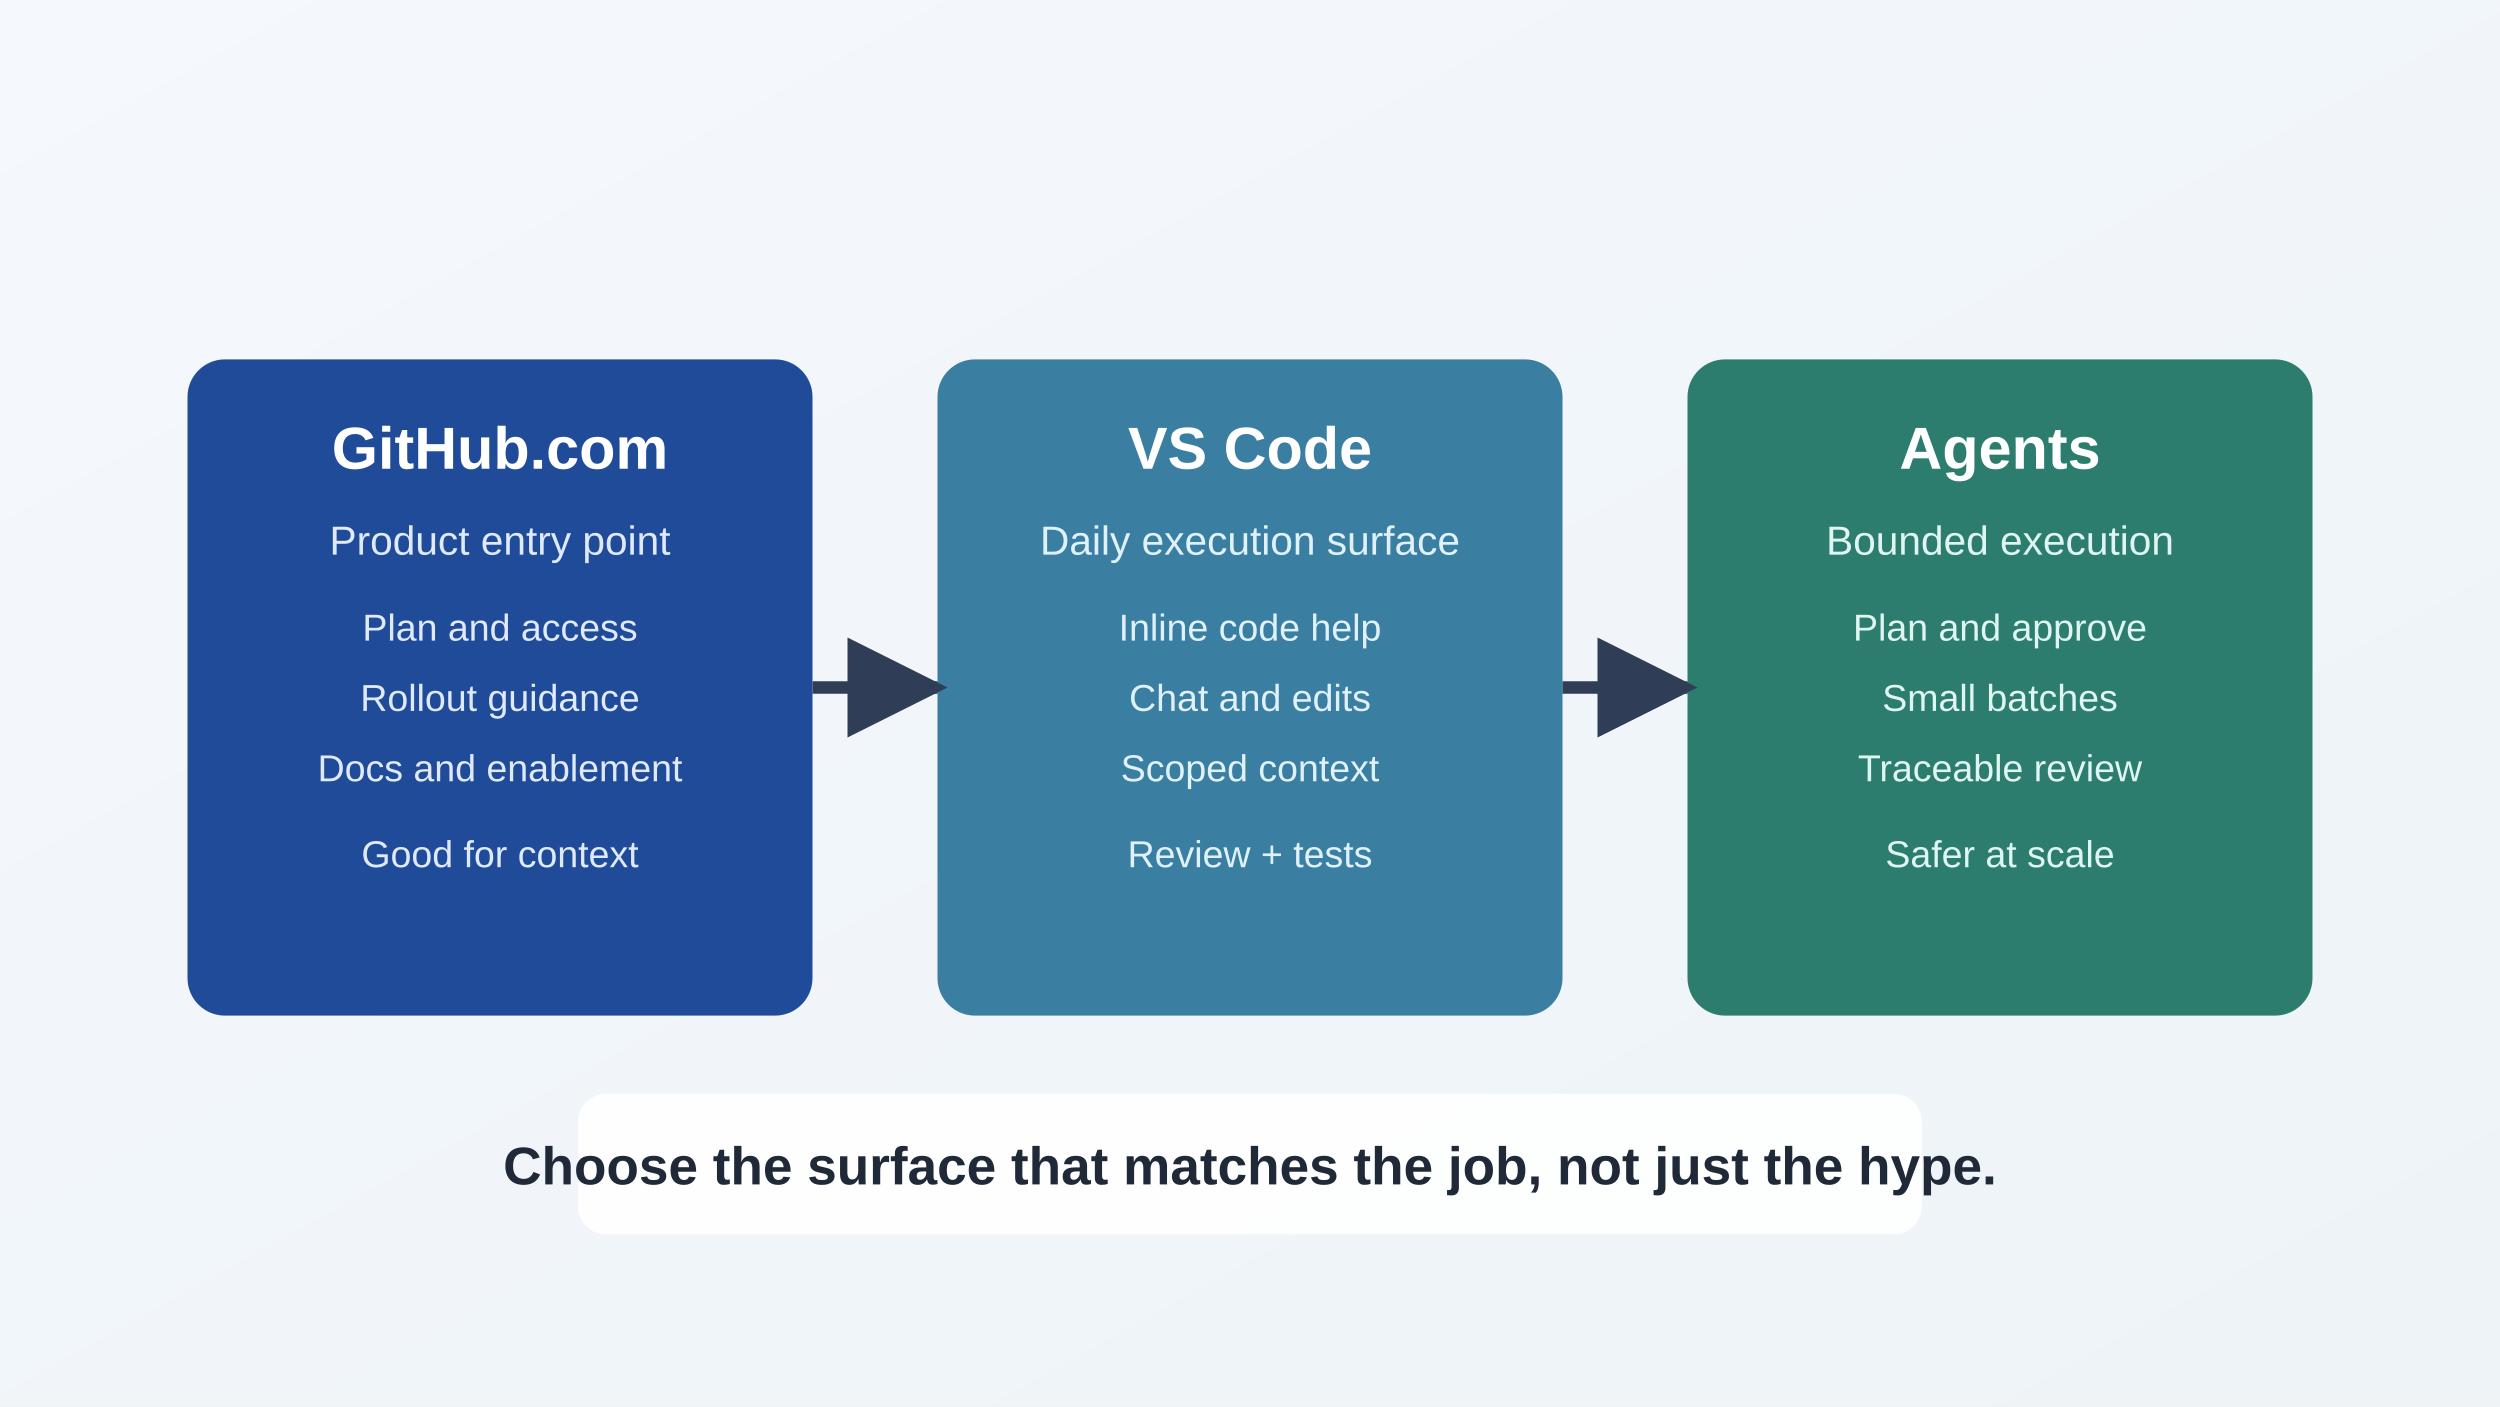
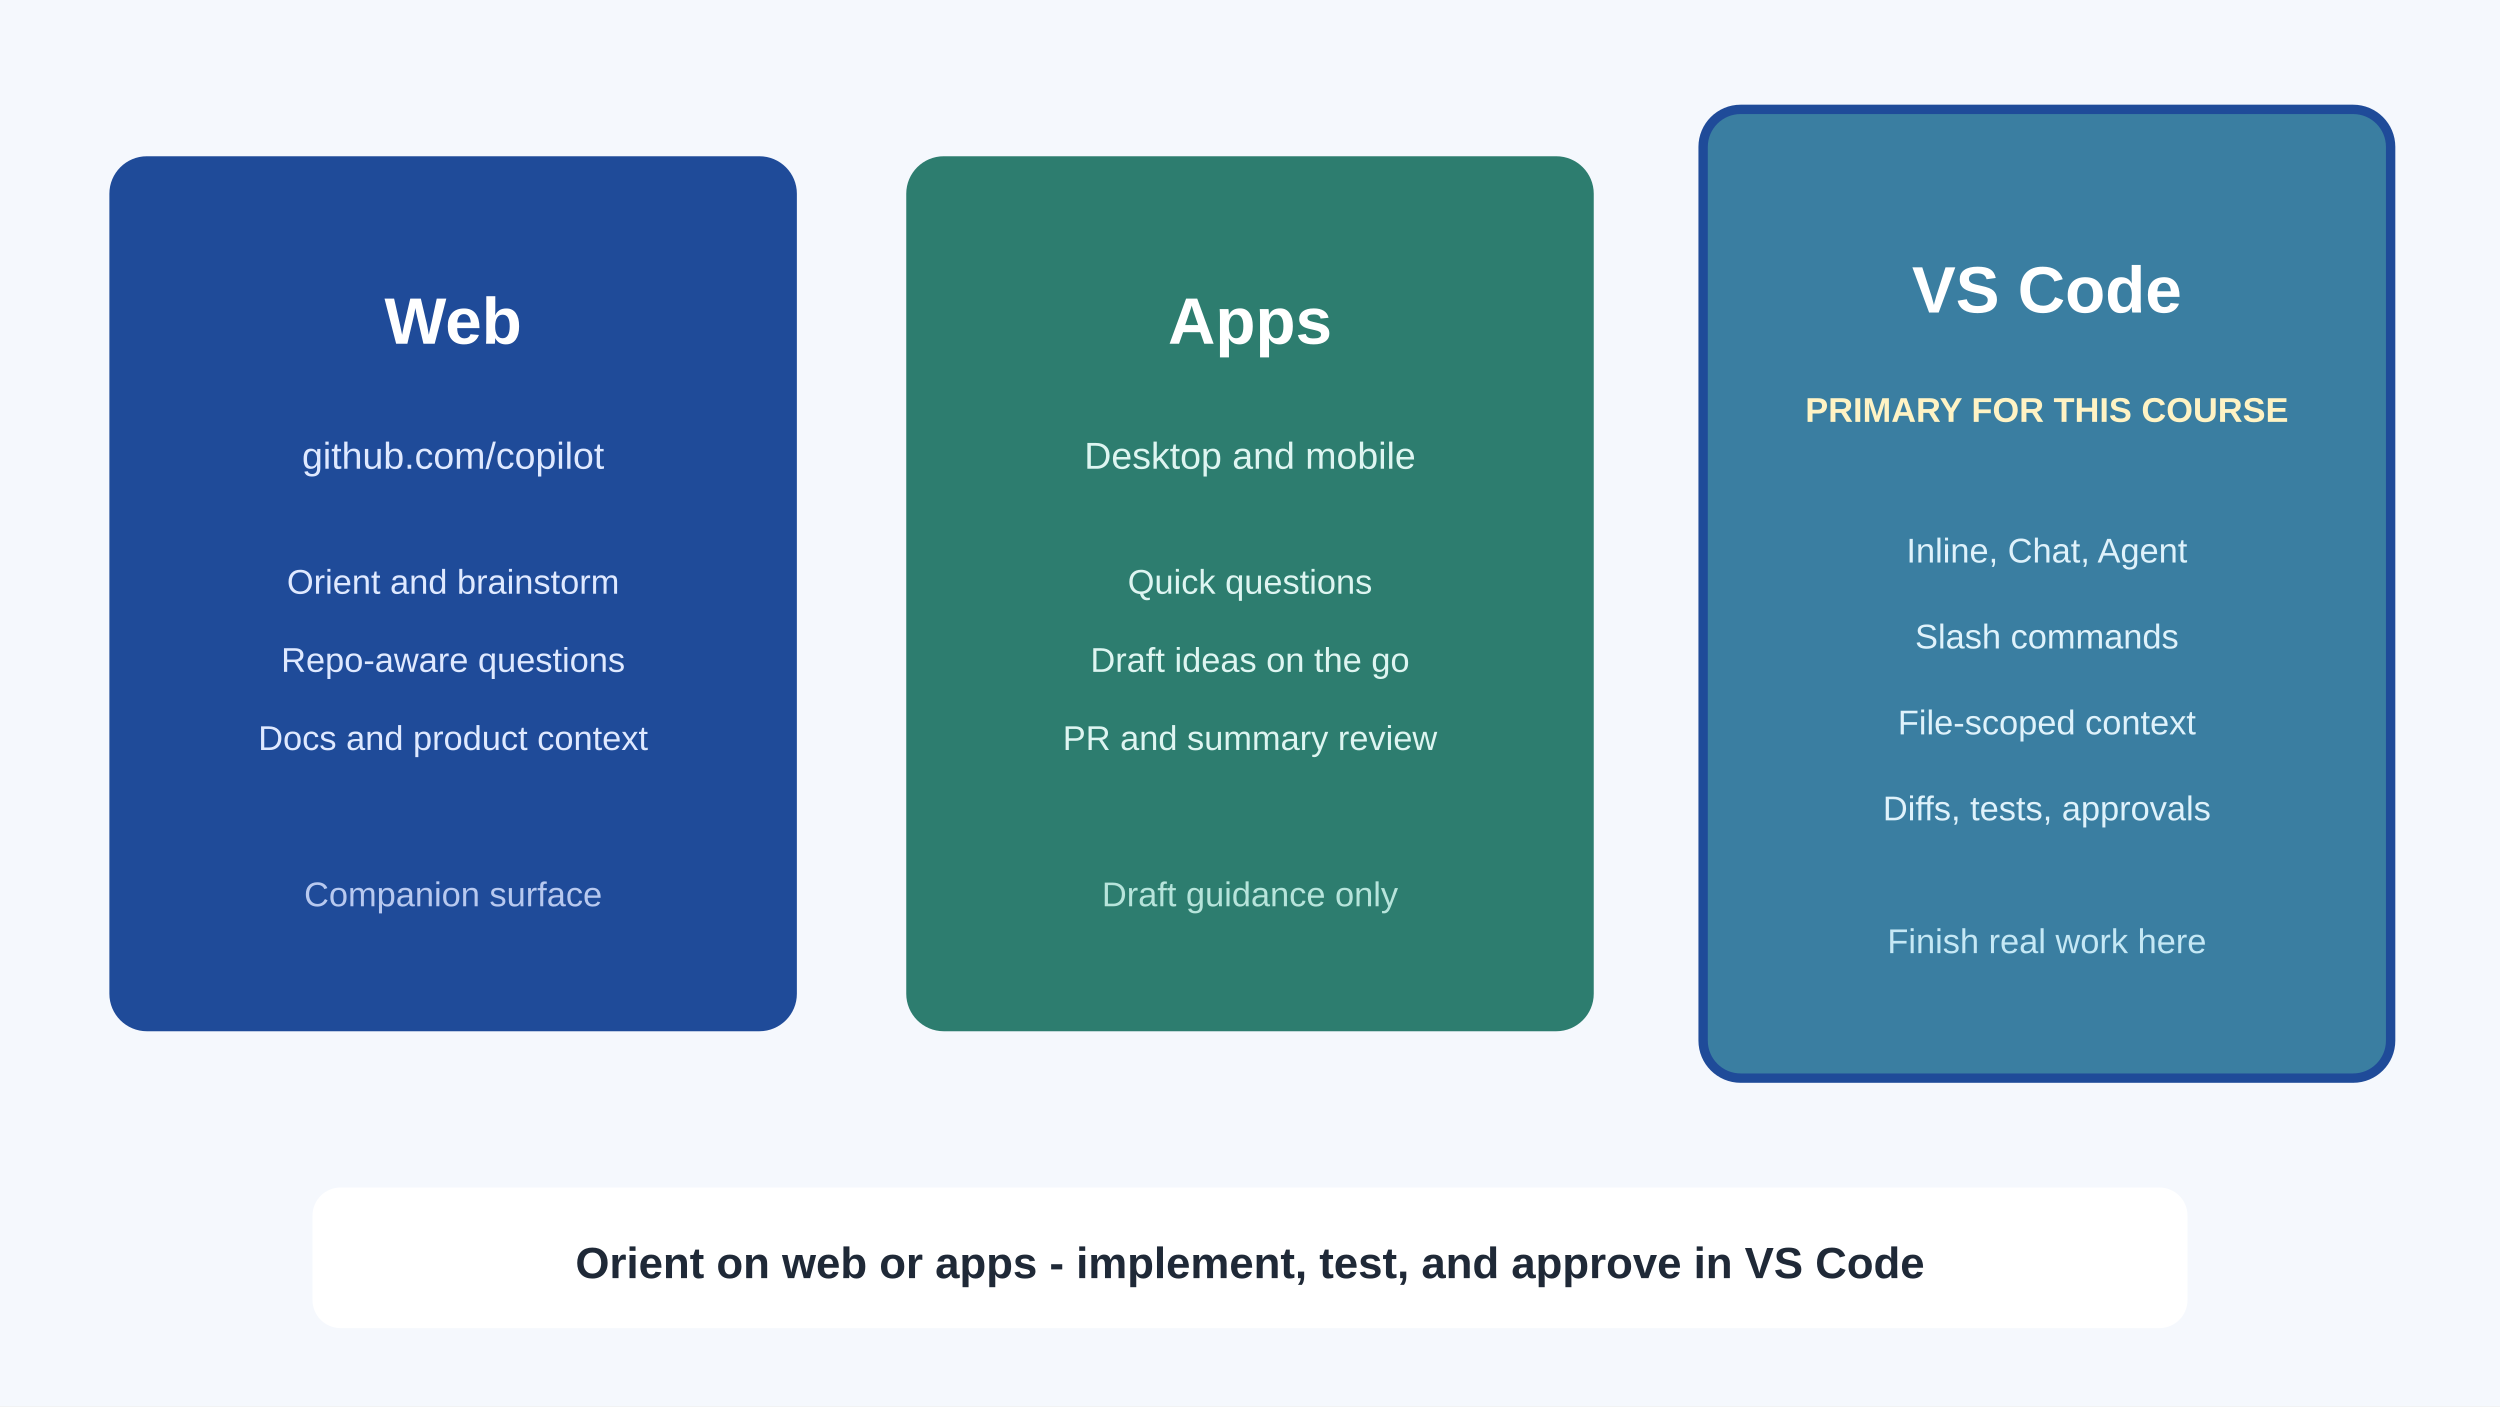
- <svg xmlns="http://www.w3.org/2000/svg" viewBox="0 0 1600 900" role="img" aria-label="Copilot surfaces comparison">
-   <defs>
-     <linearGradient id="bg" x1="0" x2="1" y1="0" y2="1">
-       <stop offset="0%" stop-color="#f5f8fd" />
-       <stop offset="100%" stop-color="#edf3f7" />
-     </linearGradient>
-     <marker id="arrow" viewBox="0 0 10 10" refX="9" refY="5" markerWidth="8" markerHeight="8" orient="auto-start-reverse">
-       <path d="M0,0 L10,5 L0,10 z" fill="#2f3d56" />
-     </marker>
-   </defs>
-   <rect width="1600" height="900" fill="url(#bg)" />
-   <g font-family="Arial, Helvetica, sans-serif">
-     <rect x="120" y="230" width="400" height="420" rx="24" fill="#1f4b99" />
-     <text x="320" y="300" text-anchor="middle" fill="#ffffff" font-size="38" font-weight="700">GitHub.com</text>
-     <text x="320" y="355" text-anchor="middle" fill="#dfe9ff" font-size="26">Product entry point</text>
-     <text x="320" y="410" text-anchor="middle" fill="#dfe9ff" font-size="24">Plan and access</text>
-     <text x="320" y="455" text-anchor="middle" fill="#dfe9ff" font-size="24">Rollout guidance</text>
-     <text x="320" y="500" text-anchor="middle" fill="#dfe9ff" font-size="24">Docs and enablement</text>
-     <text x="320" y="555" text-anchor="middle" fill="#dfe9ff" font-size="24">Good for context</text>
-     <rect x="600" y="230" width="400" height="420" rx="24" fill="#3a7ea1" />
-     <text x="800" y="300" text-anchor="middle" fill="#ffffff" font-size="38" font-weight="700">VS Code</text>
-     <text x="800" y="355" text-anchor="middle" fill="#dff2fb" font-size="26">Daily execution surface</text>
-     <text x="800" y="410" text-anchor="middle" fill="#dff2fb" font-size="24">Inline code help</text>
-     <text x="800" y="455" text-anchor="middle" fill="#dff2fb" font-size="24">Chat and edits</text>
-     <text x="800" y="500" text-anchor="middle" fill="#dff2fb" font-size="24">Scoped context</text>
-     <text x="800" y="555" text-anchor="middle" fill="#dff2fb" font-size="24">Review + tests</text>
-     <rect x="1080" y="230" width="400" height="420" rx="24" fill="#2d7d6f" />
-     <text x="1280" y="300" text-anchor="middle" fill="#ffffff" font-size="38" font-weight="700">Agents</text>
-     <text x="1280" y="355" text-anchor="middle" fill="#def5f1" font-size="26">Bounded execution</text>
-     <text x="1280" y="410" text-anchor="middle" fill="#def5f1" font-size="24">Plan and approve</text>
-     <text x="1280" y="455" text-anchor="middle" fill="#def5f1" font-size="24">Small batches</text>
-     <text x="1280" y="500" text-anchor="middle" fill="#def5f1" font-size="24">Traceable review</text>
-     <text x="1280" y="555" text-anchor="middle" fill="#def5f1" font-size="24">Safer at scale</text>
-     <path d="M520 440 H600" stroke="#2f3d56" stroke-width="8" fill="none" marker-end="url(#arrow)" />
-     <path d="M1000 440 H1080" stroke="#2f3d56" stroke-width="8" fill="none" marker-end="url(#arrow)" />
-     <rect x="370" y="700" width="860" height="90" rx="18" fill="#ffffff" opacity="0.9" />
-     <text x="800" y="758" text-anchor="middle" fill="#1f2937" font-size="34" font-weight="700">Choose the surface that matches the job, not just the hype.</text>
-   </g>
+ <svg xmlns="http://www.w3.org/2000/svg" viewBox="0 0 1600 900" role="img" aria-label="Copilot surfaces Web Apps VS Code">
+   <rect width="1600" height="900" fill="#f5f8fd" />
+   <rect x="70" y="100" width="440" height="560" rx="24" fill="#1f4b99" />
+   <text x="290" y="220" text-anchor="middle" fill="#ffffff" font-family="Arial, Helvetica, sans-serif" font-size="42" font-weight="700">Web</text>
+   <text x="290" y="300" text-anchor="middle" fill="#dfe9ff" font-family="Arial, Helvetica, sans-serif" font-size="24">github.com/copilot</text>
+   <text x="290" y="380" text-anchor="middle" fill="#dfe9ff" font-family="Arial, Helvetica, sans-serif" font-size="22">Orient and brainstorm</text>
+   <text x="290" y="430" text-anchor="middle" fill="#dfe9ff" font-family="Arial, Helvetica, sans-serif" font-size="22">Repo-aware questions</text>
+   <text x="290" y="480" text-anchor="middle" fill="#dfe9ff" font-family="Arial, Helvetica, sans-serif" font-size="22">Docs and product context</text>
+   <text x="290" y="580" text-anchor="middle" fill="#b8c9ef" font-family="Arial, Helvetica, sans-serif" font-size="22">Companion surface</text>
+   <rect x="580" y="100" width="440" height="560" rx="24" fill="#2d7d6f" />
+   <text x="800" y="220" text-anchor="middle" fill="#ffffff" font-family="Arial, Helvetica, sans-serif" font-size="42" font-weight="700">Apps</text>
+   <text x="800" y="300" text-anchor="middle" fill="#def5f1" font-family="Arial, Helvetica, sans-serif" font-size="24">Desktop and mobile</text>
+   <text x="800" y="380" text-anchor="middle" fill="#def5f1" font-family="Arial, Helvetica, sans-serif" font-size="22">Quick questions</text>
+   <text x="800" y="430" text-anchor="middle" fill="#def5f1" font-family="Arial, Helvetica, sans-serif" font-size="22">Draft ideas on the go</text>
+   <text x="800" y="480" text-anchor="middle" fill="#def5f1" font-family="Arial, Helvetica, sans-serif" font-size="22">PR and summary review</text>
+   <text x="800" y="580" text-anchor="middle" fill="#b7e4db" font-family="Arial, Helvetica, sans-serif" font-size="22">Draft guidance only</text>
+   <rect x="1090" y="70" width="440" height="620" rx="24" fill="#3a7ea1" stroke="#1f4b99" stroke-width="6" />
+   <text x="1310" y="200" text-anchor="middle" fill="#ffffff" font-family="Arial, Helvetica, sans-serif" font-size="42" font-weight="700">VS Code</text>
+   <text x="1310" y="270" text-anchor="middle" fill="#fff3c4" font-family="Arial, Helvetica, sans-serif" font-size="22" font-weight="700">PRIMARY FOR THIS COURSE</text>
+   <text x="1310" y="360" text-anchor="middle" fill="#dff2fb" font-family="Arial, Helvetica, sans-serif" font-size="22">Inline, Chat, Agent</text>
+   <text x="1310" y="415" text-anchor="middle" fill="#dff2fb" font-family="Arial, Helvetica, sans-serif" font-size="22">Slash commands</text>
+   <text x="1310" y="470" text-anchor="middle" fill="#dff2fb" font-family="Arial, Helvetica, sans-serif" font-size="22">File-scoped context</text>
+   <text x="1310" y="525" text-anchor="middle" fill="#dff2fb" font-family="Arial, Helvetica, sans-serif" font-size="22">Diffs, tests, approvals</text>
+   <text x="1310" y="610" text-anchor="middle" fill="#c5e8f5" font-family="Arial, Helvetica, sans-serif" font-size="22">Finish real work here</text>
+   <rect x="200" y="760" width="1200" height="90" rx="18" fill="#ffffff" />
+   <text x="800" y="818" text-anchor="middle" fill="#1f2937" font-family="Arial, Helvetica, sans-serif" font-size="28" font-weight="700">Orient on web or apps - implement, test, and approve in VS Code</text>
</svg>
